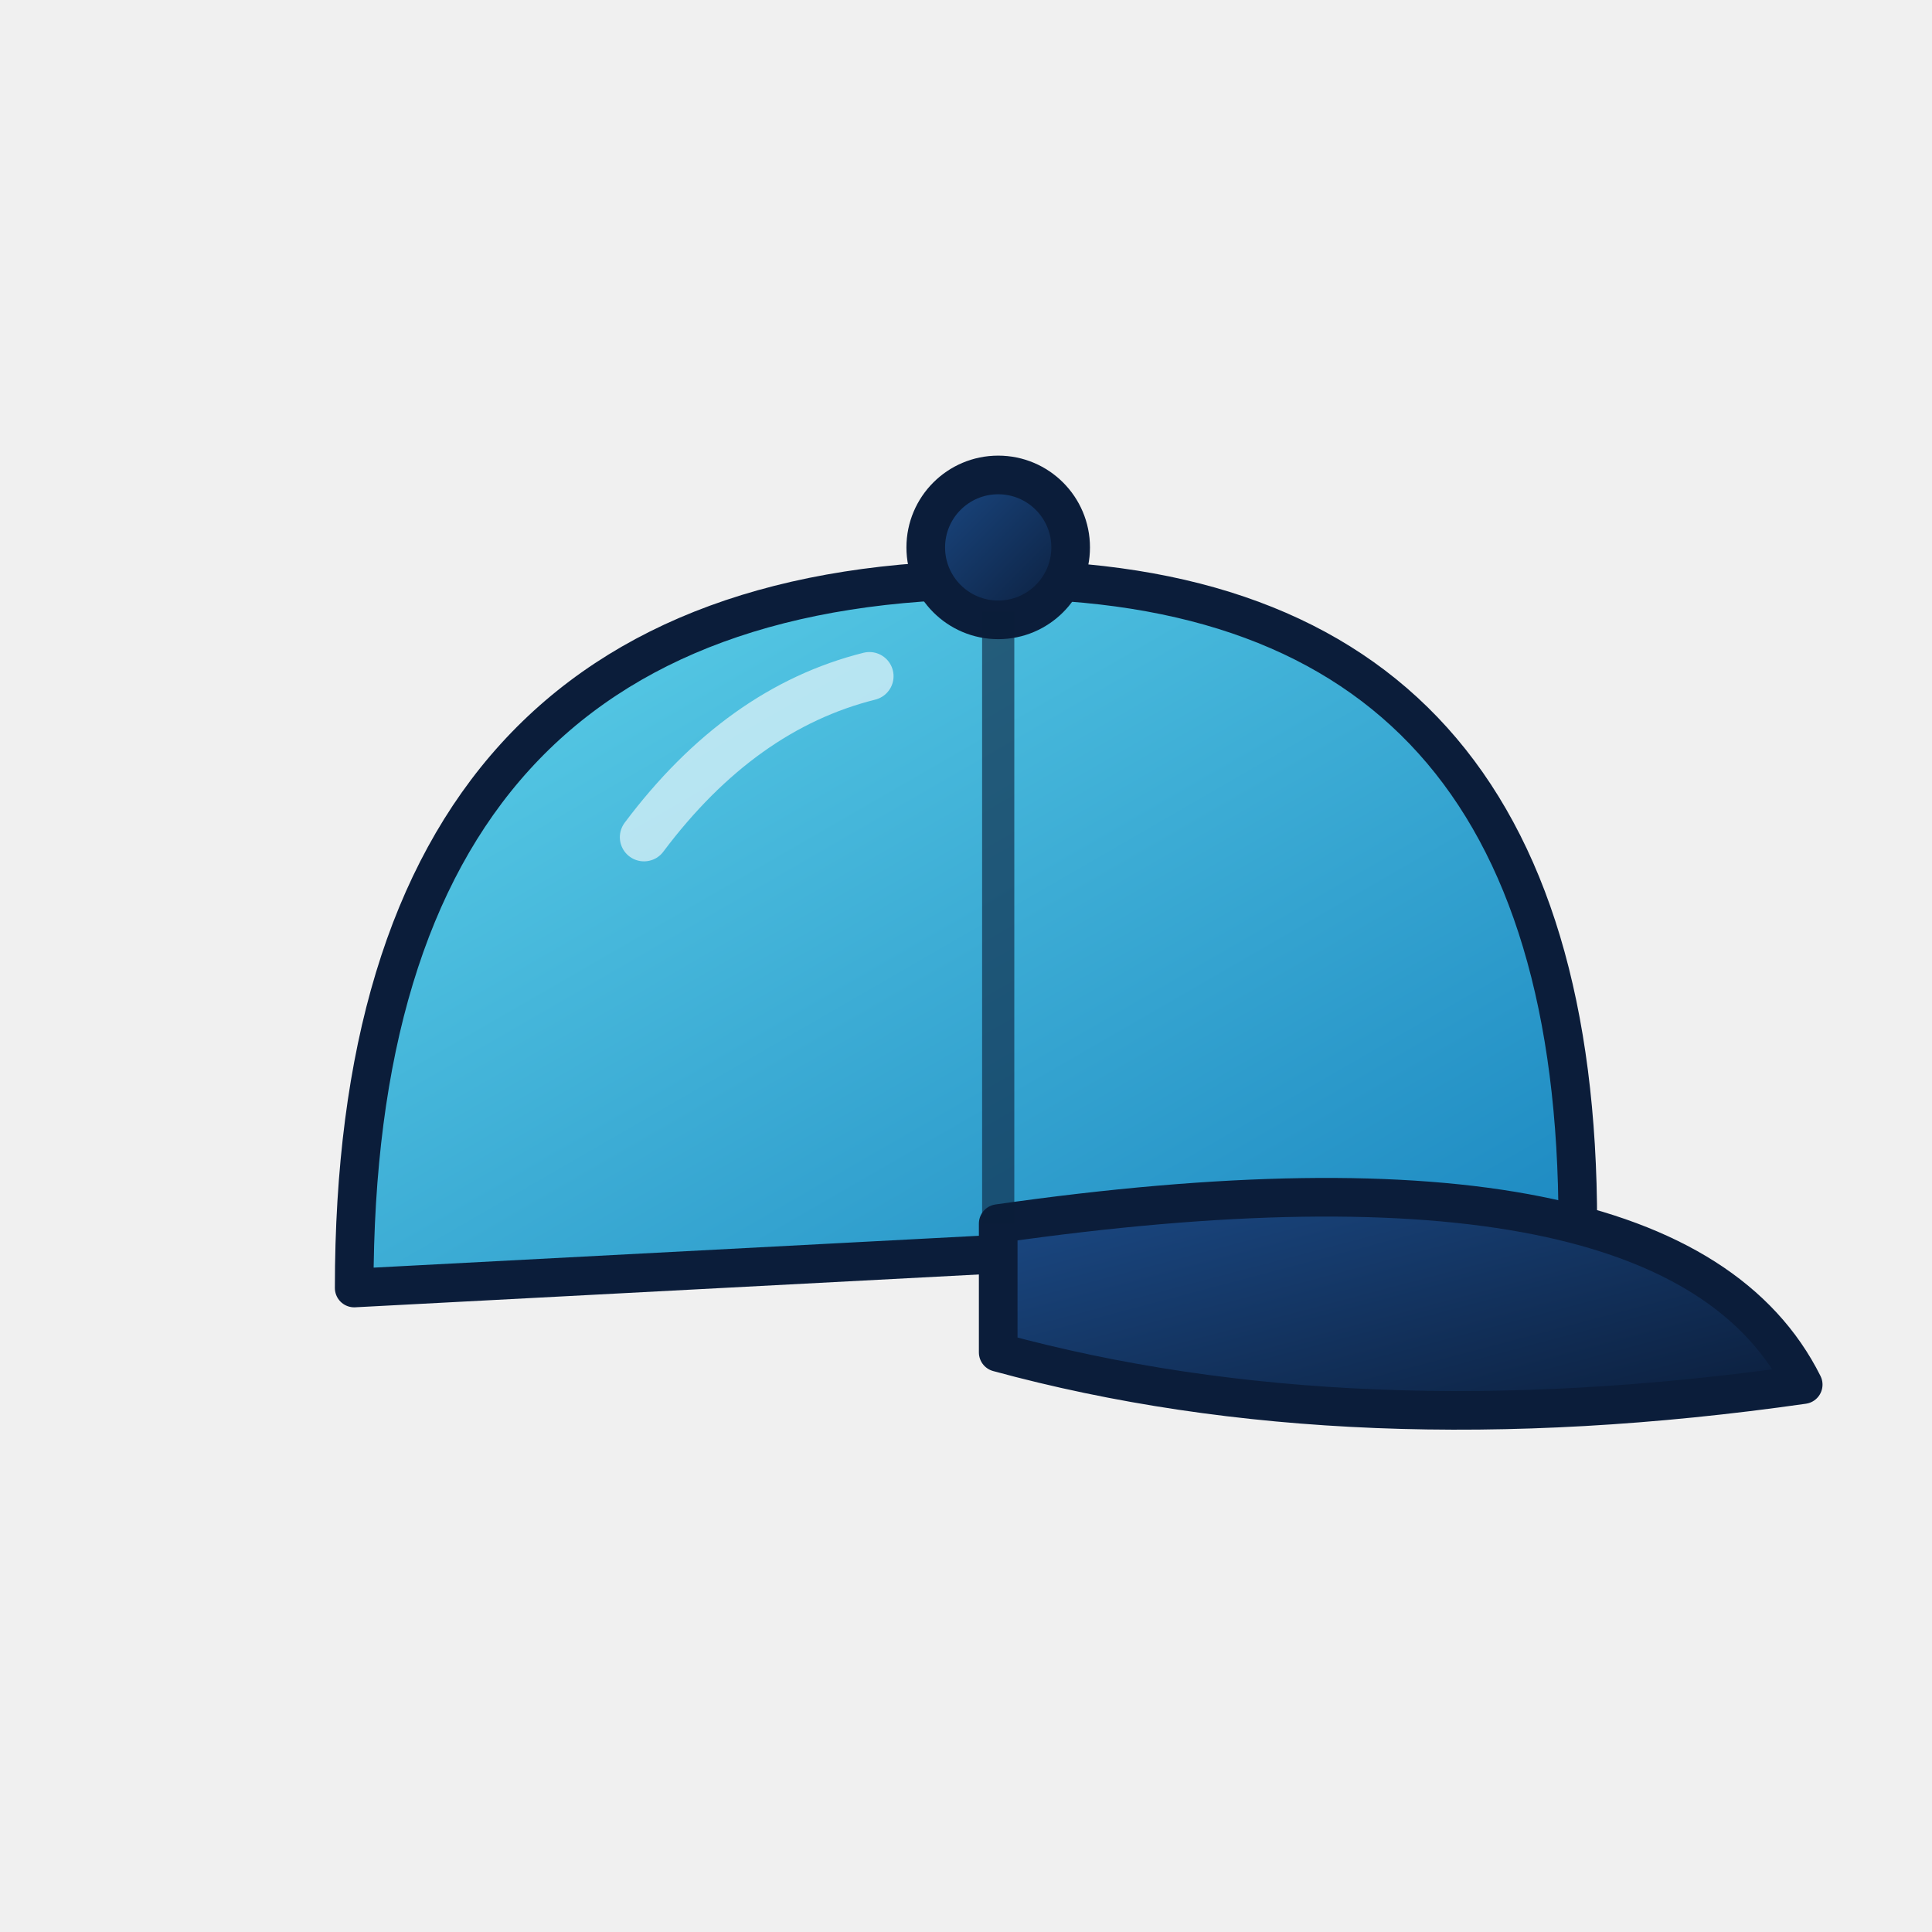
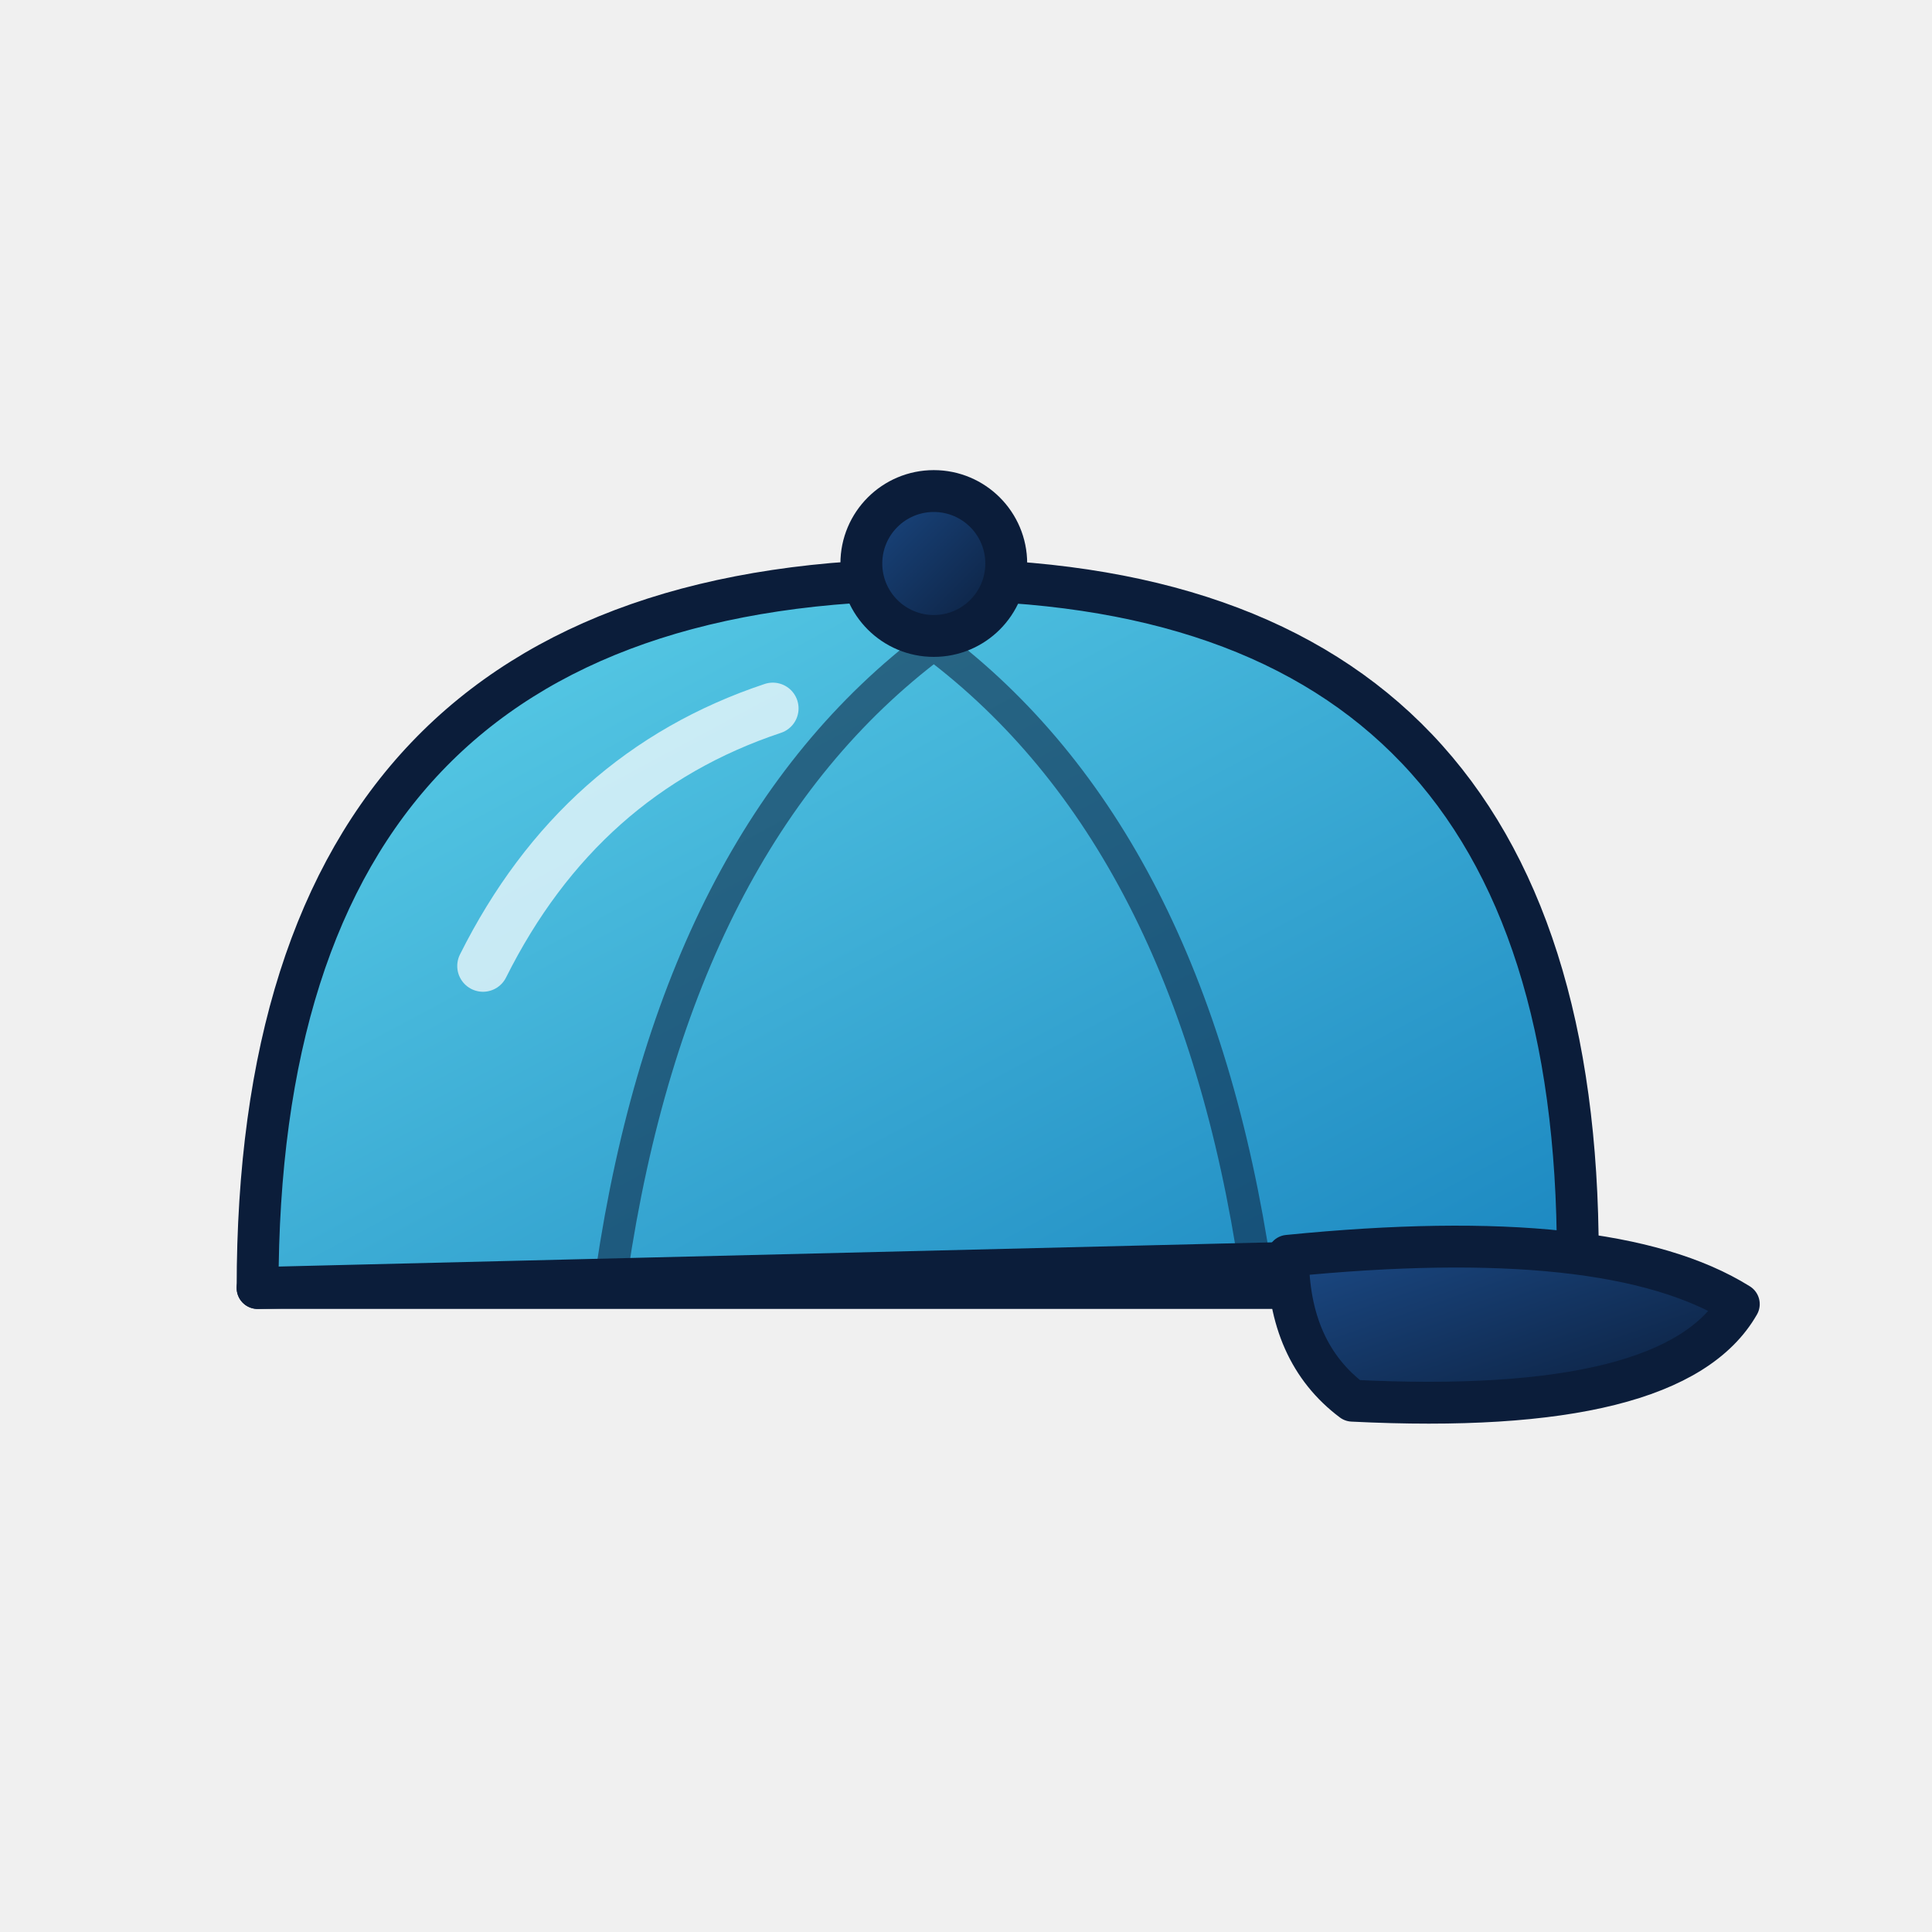
<svg xmlns="http://www.w3.org/2000/svg" viewBox="0 0 120 120">
  <defs>
    <linearGradient id="g" x1="0" y1="0" x2="1" y2="1">
      <stop offset="0" stop-color="#5fd3ea" />
      <stop offset="1" stop-color="#1a86c0" />
    </linearGradient>
    <linearGradient id="n" x1="0" y1="0" x2="1" y2="1">
      <stop offset="0" stop-color="#1b4a86" />
      <stop offset="1" stop-color="#0b1d3a" />
    </linearGradient>
  </defs>
-   <path d="M22 80 Q22 36 62 36 Q98 36 98 76 Z" fill="url(#g)" stroke="#0b1d3a" stroke-width="2.4" stroke-linejoin="round" stroke-linecap="round" />
-   <path d="M62 76 Q104 70 112 86 Q84 90 62 84 Z" fill="url(#n)" stroke="#0b1d3a" stroke-width="2.4" stroke-linejoin="round" stroke-linecap="round" />
-   <circle cx="62" cy="34" r="4.5" fill="url(#n)" stroke="#0b1d3a" stroke-width="2.4" stroke-linejoin="round" stroke-linecap="round" />
-   <path d="M62 38 L62 76" stroke="#0b1d3a" stroke-width="2" stroke-opacity=".6" />
-   <path d="M40 52 Q46 44 54 42" stroke="#fff" stroke-opacity=".6" stroke-width="3" fill="none" stroke-linecap="round" />
+   <path d="M16 80 Q16 36 58 36 Q98 36 98 78 Z" fill="url(#g)" stroke="#0b1d3a" stroke-width="2.6" stroke-linejoin="round" stroke-linecap="round" />
+   <path d="M58 40 Q42 52 38 79 M58 40 Q74 52 78 79" fill="none" stroke="#0b1d3a" stroke-width="2" stroke-linecap="round" stroke-opacity=".55" />
+   <path d="M16 80 H98" fill="none" stroke="#0b1d3a" stroke-width="2.6" stroke-linejoin="round" stroke-linecap="round" />
+   <path d="M80 78 Q100 76 108 81 Q104 88 84 87 Q80 84 80 78 Z" fill="url(#n)" stroke="#0b1d3a" stroke-width="2.6" stroke-linejoin="round" stroke-linecap="round" />
+   <circle cx="58" cy="35" r="4.5" fill="url(#n)" stroke="#0b1d3a" stroke-width="2.6" stroke-linejoin="round" stroke-linecap="round" />
+   <path d="M30 60 Q36 48 48 44" fill="none" stroke="#fff" stroke-opacity=".7" stroke-width="3.2" stroke-linecap="round" />
</svg>
